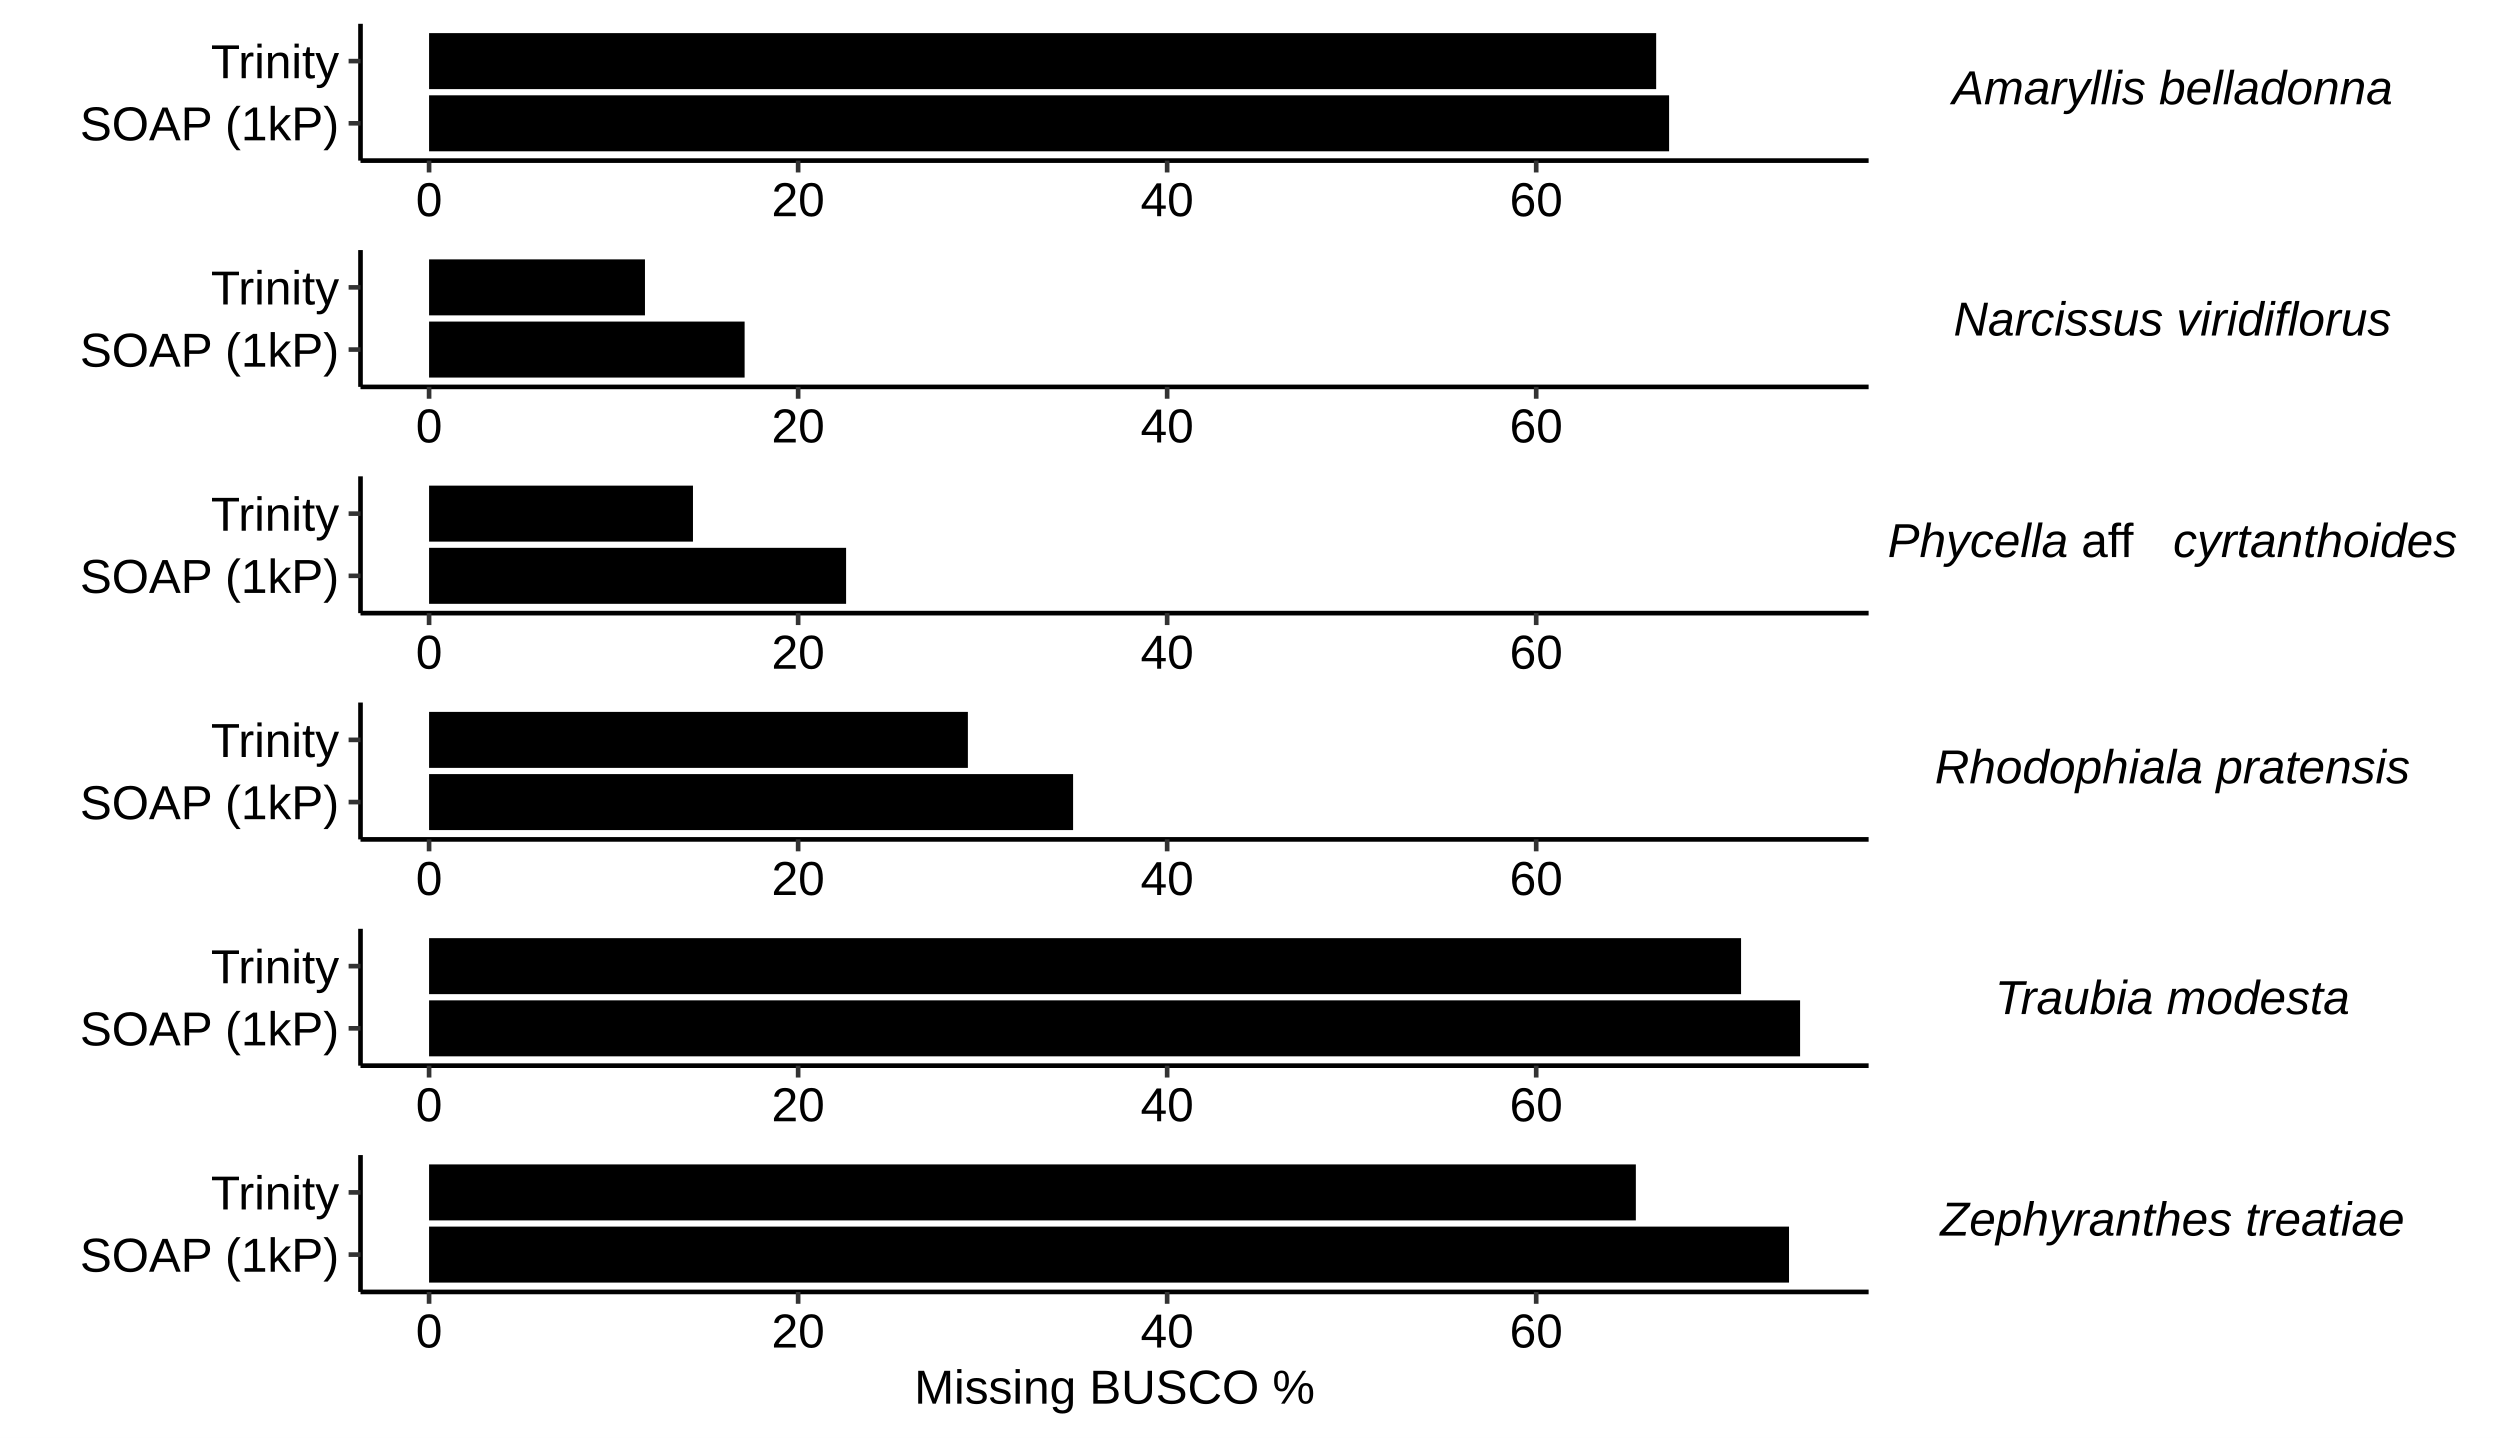
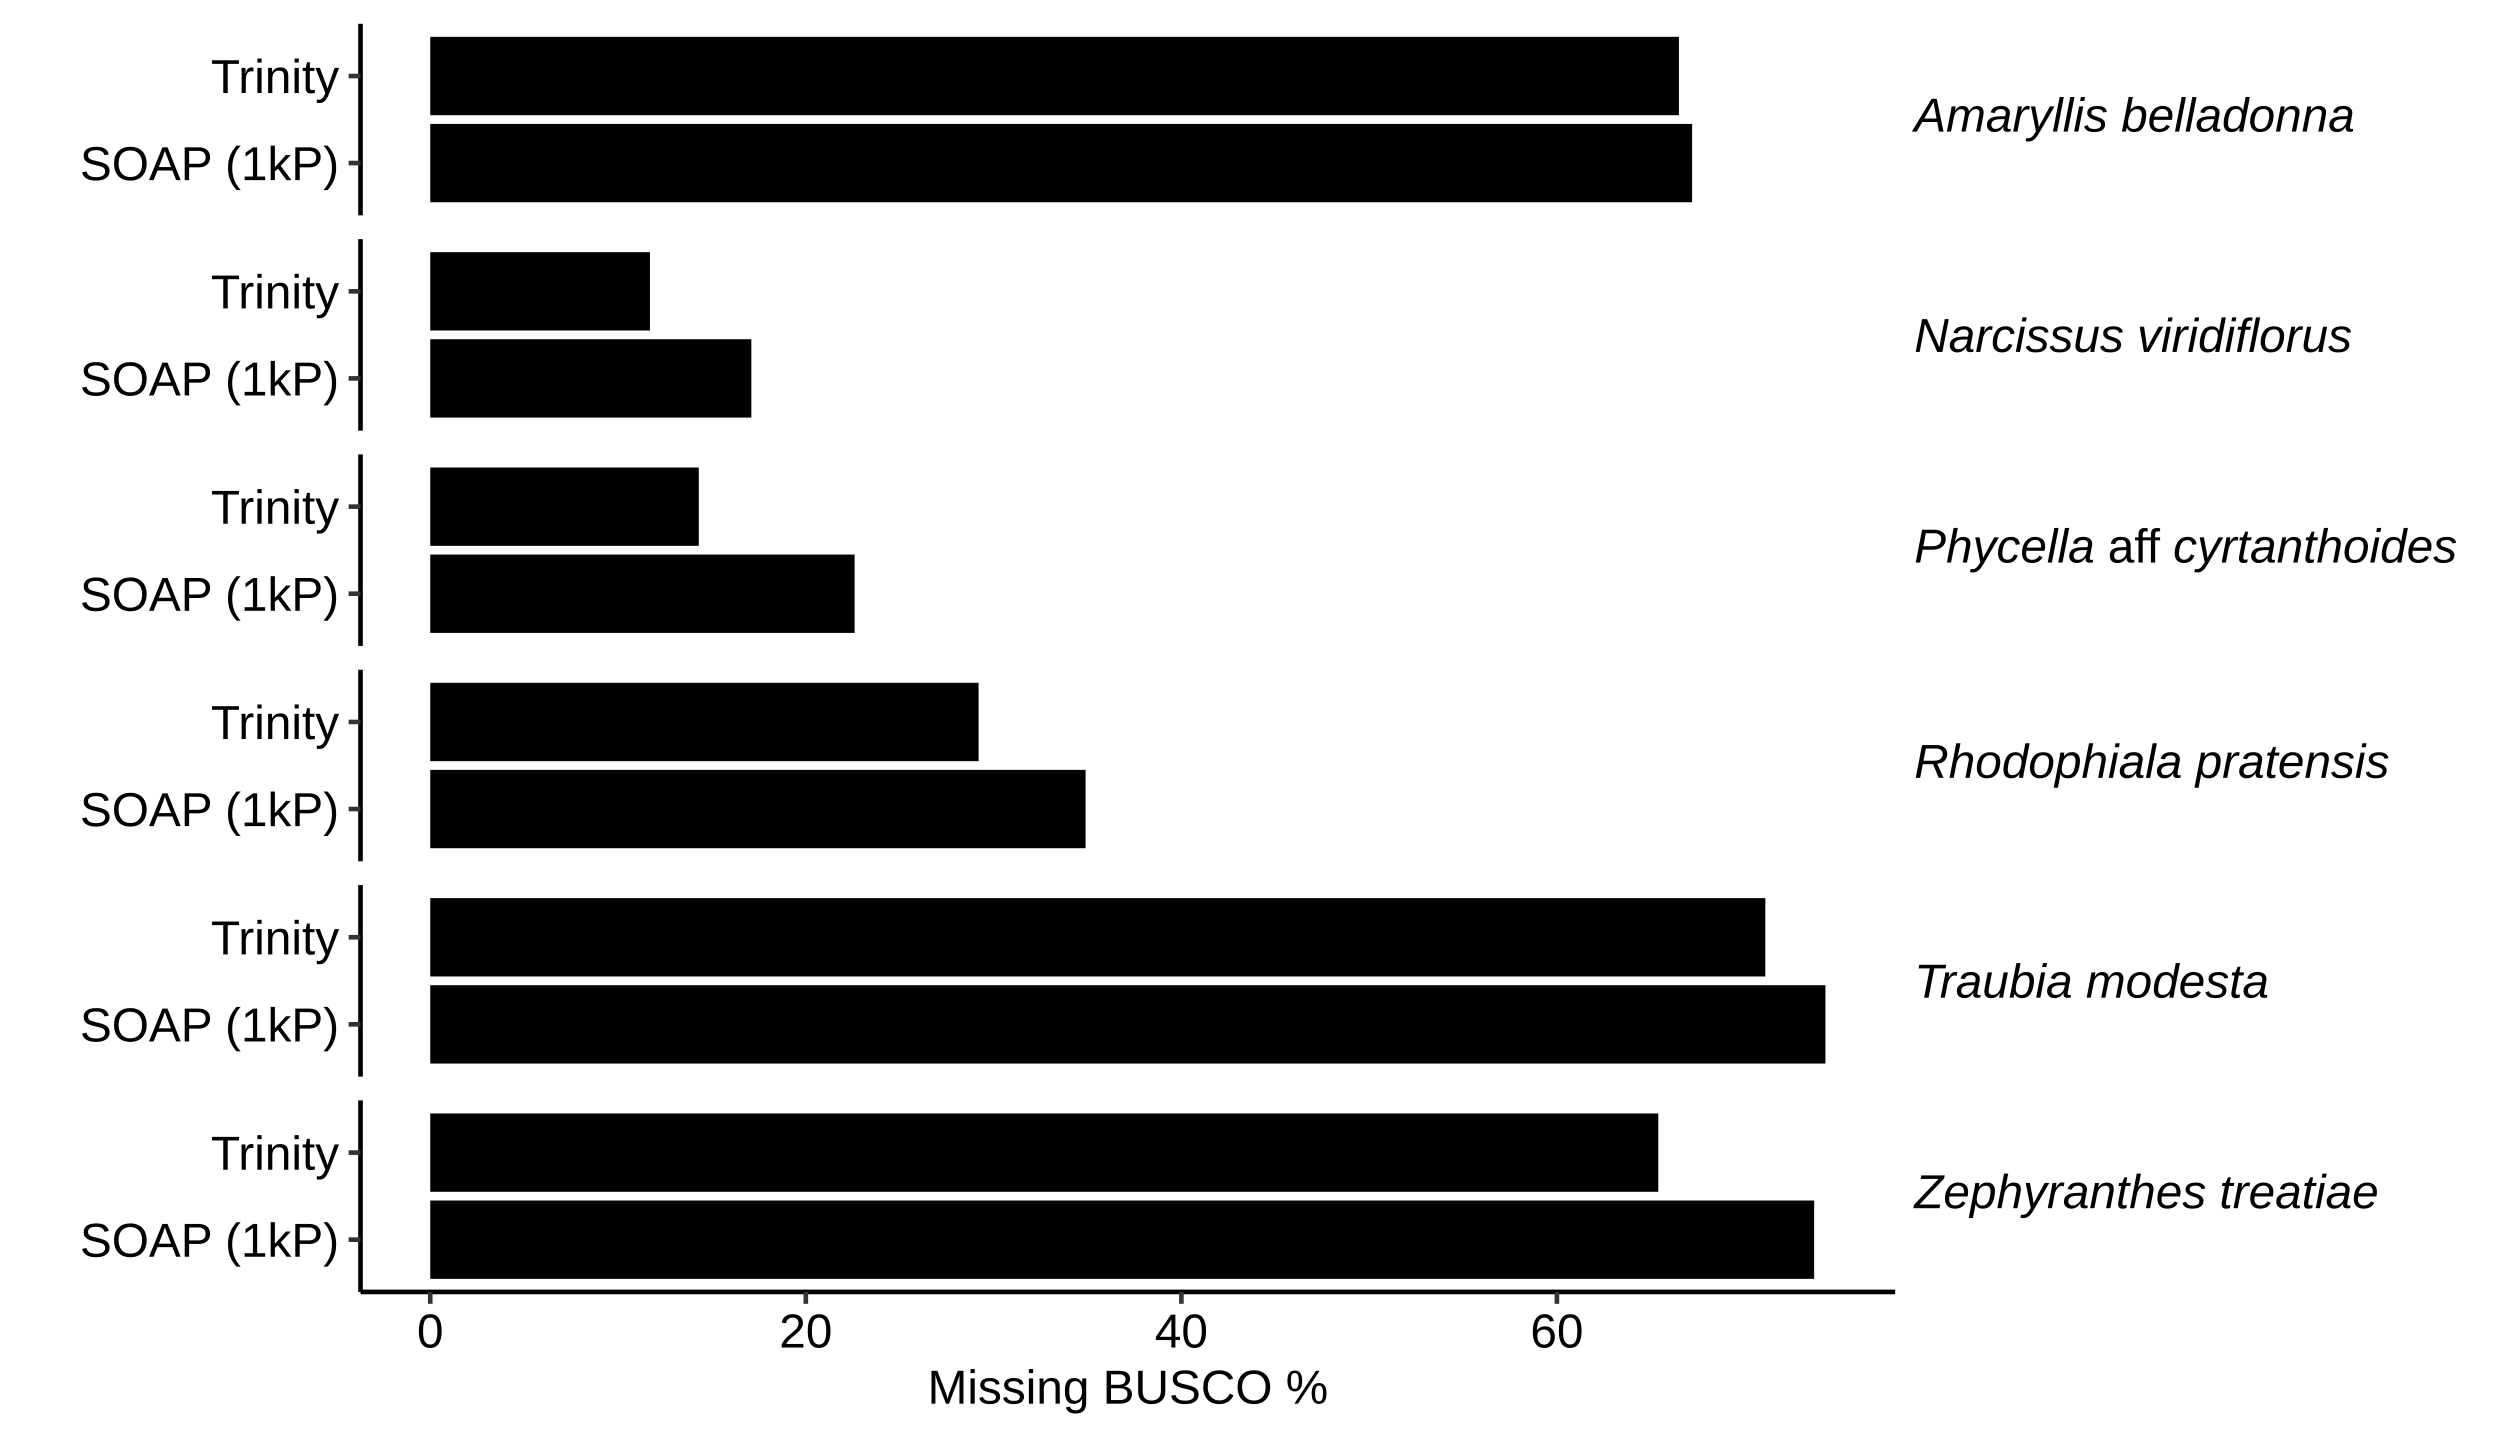
<svg xmlns="http://www.w3.org/2000/svg" class="svglite" width="576.00pt" height="331.20pt" viewBox="0 0 576.00 331.20">
  <defs>
    <style type="text/css">
    .svglite line, .svglite polyline, .svglite polygon, .svglite path, .svglite rect, .svglite circle {
      fill: none;
      stroke: #000000;
      stroke-linecap: round;
      stroke-linejoin: round;
      stroke-miterlimit: 10.00;
    }
    .svglite text {
      white-space: pre;
    }
  </style>
  </defs>
  <rect width="100%" height="100%" style="stroke: none; fill: #FFFFFF;" />
  <defs>
    <clipPath id="cpMC4wMHw1NzYuMDB8MC4wMHwzMzEuMjA=">
      <rect x="0.00" y="0.00" width="576.00" height="331.20" />
    </clipPath>
  </defs>
  <g clip-path="url(#cpMC4wMHw1NzYuMDB8MC4wMHwzMzEuMjA=)">
-     <rect x="0.00" y="0" width="576.00" height="331.20" style="stroke-width: 1.07; stroke: #FFFFFF; fill: #FFFFFF;" />
-   </g>
-   <defs>
-     <clipPath id="cpODMuMDZ8NDMwLjUzfDUuNDh8MzcuMDA=">
-       <rect x="83.06" y="5.48" width="347.47" height="31.52" />
-     </clipPath>
-   </defs>
-   <g clip-path="url(#cpODMuMDZ8NDMwLjUzfDUuNDh8MzcuMDA=)">
-     <rect x="83.06" y="5.48" width="347.47" height="31.52" style="stroke-width: 1.07; stroke: none; fill: #FFFFFF;" />
-     <rect x="98.86" y="7.63" width="282.72" height="12.90" style="stroke-width: 1.07; stroke: none; stroke-linecap: butt; stroke-linejoin: miter; fill: #000000;" />
-     <rect x="98.86" y="21.96" width="285.70" height="12.90" style="stroke-width: 1.07; stroke: none; stroke-linecap: butt; stroke-linejoin: miter; fill: #000000;" />
-   </g>
-   <g clip-path="url(#cpMC4wMHw1NzYuMDB8MC4wMHwzMzEuMjA=)">
- </g>
-   <defs>
-     <clipPath id="cpODMuMDZ8NDMwLjUzfDU3LjYxfDg5LjE0">
-       <rect x="83.06" y="57.61" width="347.47" height="31.52" />
-     </clipPath>
-   </defs>
-   <g clip-path="url(#cpODMuMDZ8NDMwLjUzfDU3LjYxfDg5LjE0)">
-     <rect x="83.06" y="57.61" width="347.47" height="31.52" style="stroke-width: 1.07; stroke: none; fill: #FFFFFF;" />
-     <rect x="98.86" y="59.76" width="49.74" height="12.90" style="stroke-width: 1.07; stroke: none; stroke-linecap: butt; stroke-linejoin: miter; fill: #000000;" />
-     <rect x="98.86" y="74.09" width="72.70" height="12.90" style="stroke-width: 1.07; stroke: none; stroke-linecap: butt; stroke-linejoin: miter; fill: #000000;" />
-   </g>
-   <g clip-path="url(#cpMC4wMHw1NzYuMDB8MC4wMHwzMzEuMjA=)">
- </g>
-   <defs>
-     <clipPath id="cpODMuMDZ8NDMwLjUzfDEwOS43NHwxNDEuMjc=">
-       <rect x="83.06" y="109.74" width="347.47" height="31.52" />
-     </clipPath>
-   </defs>
-   <g clip-path="url(#cpODMuMDZ8NDMwLjUzfDEwOS43NHwxNDEuMjc=)">
-     <rect x="83.06" y="109.74" width="347.47" height="31.52" style="stroke-width: 1.07; stroke: none; fill: #FFFFFF;" />
-     <rect x="98.86" y="111.89" width="60.80" height="12.90" style="stroke-width: 1.07; stroke: none; stroke-linecap: butt; stroke-linejoin: miter; fill: #000000;" />
-     <rect x="98.86" y="126.22" width="96.08" height="12.90" style="stroke-width: 1.07; stroke: none; stroke-linecap: butt; stroke-linejoin: miter; fill: #000000;" />
-   </g>
-   <g clip-path="url(#cpMC4wMHw1NzYuMDB8MC4wMHwzMzEuMjA=)">
- </g>
-   <defs>
-     <clipPath id="cpODMuMDZ8NDMwLjUzfDE2MS44N3wxOTMuNDA=">
-       <rect x="83.06" y="161.87" width="347.47" height="31.52" />
-     </clipPath>
-   </defs>
-   <g clip-path="url(#cpODMuMDZ8NDMwLjUzfDE2MS44N3wxOTMuNDA=)">
-     <rect x="83.06" y="161.87" width="347.47" height="31.52" style="stroke-width: 1.07; stroke: none; fill: #FFFFFF;" />
-     <rect x="98.86" y="164.02" width="124.14" height="12.90" style="stroke-width: 1.07; stroke: none; stroke-linecap: butt; stroke-linejoin: miter; fill: #000000;" />
-     <rect x="98.86" y="178.35" width="148.38" height="12.90" style="stroke-width: 1.07; stroke: none; stroke-linecap: butt; stroke-linejoin: miter; fill: #000000;" />
-   </g>
-   <g clip-path="url(#cpMC4wMHw1NzYuMDB8MC4wMHwzMzEuMjA=)">
- </g>
-   <defs>
-     <clipPath id="cpODMuMDZ8NDMwLjUzfDIxNC4wMHwyNDUuNTM=">
-       <rect x="83.06" y="214.00" width="347.47" height="31.52" />
-     </clipPath>
-   </defs>
-   <g clip-path="url(#cpODMuMDZ8NDMwLjUzfDIxNC4wMHwyNDUuNTM=)">
-     <rect x="83.06" y="214.00" width="347.47" height="31.52" style="stroke-width: 1.07; stroke: none; fill: #FFFFFF;" />
-     <rect x="98.86" y="216.15" width="302.28" height="12.90" style="stroke-width: 1.07; stroke: none; stroke-linecap: butt; stroke-linejoin: miter; fill: #000000;" />
-     <rect x="98.86" y="230.48" width="315.88" height="12.90" style="stroke-width: 1.07; stroke: none; stroke-linecap: butt; stroke-linejoin: miter; fill: #000000;" />
-   </g>
-   <g clip-path="url(#cpMC4wMHw1NzYuMDB8MC4wMHwzMzEuMjA=)">
- </g>
-   <defs>
-     <clipPath id="cpODMuMDZ8NDMwLjUzfDI2Ni4xM3wyOTcuNjY=">
-       <rect x="83.06" y="266.13" width="347.47" height="31.52" />
-     </clipPath>
-   </defs>
-   <g clip-path="url(#cpODMuMDZ8NDMwLjUzfDI2Ni4xM3wyOTcuNjY=)">
-     <rect x="83.06" y="266.13" width="347.47" height="31.52" style="stroke-width: 1.07; stroke: none; fill: #FFFFFF;" />
-     <rect x="98.86" y="268.28" width="278.04" height="12.90" style="stroke-width: 1.07; stroke: none; stroke-linecap: butt; stroke-linejoin: miter; fill: #000000;" />
-     <rect x="98.86" y="282.61" width="313.33" height="12.90" style="stroke-width: 1.07; stroke: none; stroke-linecap: butt; stroke-linejoin: miter; fill: #000000;" />
-   </g>
-   <g clip-path="url(#cpMC4wMHw1NzYuMDB8MC4wMHwzMzEuMjA=)">
- </g>
-   <defs>
-     <clipPath id="cpNDMwLjUzfDU3MC41Mnw1LjQ4fDM3LjAw">
-       <rect x="430.53" y="5.48" width="139.99" height="31.52" />
-     </clipPath>
-   </defs>
-   <g clip-path="url(#cpNDMwLjUzfDU3MC41Mnw1LjQ4fDM3LjAw)">
-     <text x="449.77" y="24.02" style="font-size: 11.00px; font-style: italic; font-family: &quot;Arial&quot;;" textLength="101.51px" lengthAdjust="spacingAndGlyphs">Amaryllis belladonna</text>
-   </g>
-   <g clip-path="url(#cpMC4wMHw1NzYuMDB8MC4wMHwzMzEuMjA=)">
- </g>
-   <defs>
-     <clipPath id="cpNDMwLjUzfDU3MC41Mnw1Ny42MXw4OS4xNA==">
-       <rect x="430.53" y="57.61" width="139.99" height="31.52" />
-     </clipPath>
-   </defs>
-   <g clip-path="url(#cpNDMwLjUzfDU3MC41Mnw1Ny42MXw4OS4xNA==)">
-     <text x="450.09" y="77.31" style="font-size: 11.00px; font-style: italic; font-family: &quot;Arial&quot;;" textLength="100.86px" lengthAdjust="spacingAndGlyphs">Narcissus viridiflorus</text>
-   </g>
-   <g clip-path="url(#cpMC4wMHw1NzYuMDB8MC4wMHwzMzEuMjA=)">
- </g>
-   <defs>
-     <clipPath id="cpNDMwLjUzfDU3MC41MnwxMDkuNzR8MTQxLjI3">
-       <rect x="430.53" y="109.74" width="139.99" height="31.52" />
-     </clipPath>
-   </defs>
-   <g clip-path="url(#cpNDMwLjUzfDU3MC41MnwxMDkuNzR8MTQxLjI3)">
-     <text x="434.92" y="128.35" style="font-size: 11.00px; font-style: italic; font-family: &quot;Arial&quot;;" textLength="41.58px" lengthAdjust="spacingAndGlyphs">Phycella</text>
-     <text x="476.50" y="128.35" style="font-size: 11.00px; font-family: &quot;Arial&quot;;" textLength="3.02px" lengthAdjust="spacingAndGlyphs"> </text>
-     <text x="479.51" y="128.35" style="font-size: 11.00px; font-family: &quot;Arial&quot;;" textLength="18.16px" lengthAdjust="spacingAndGlyphs"> aff </text>
-     <text x="497.67" y="128.35" style="font-size: 11.00px; font-family: &quot;Arial&quot;;" textLength="3.02px" lengthAdjust="spacingAndGlyphs"> </text>
-     <text x="500.69" y="128.35" style="font-size: 11.00px; font-style: italic; font-family: &quot;Arial&quot;;" textLength="65.45px" lengthAdjust="spacingAndGlyphs">cyrtanthoides</text>
-   </g>
-   <g clip-path="url(#cpMC4wMHw1NzYuMDB8MC4wMHwzMzEuMjA=)">
- </g>
-   <defs>
-     <clipPath id="cpNDMwLjUzfDU3MC41MnwxNjEuODd8MTkzLjQw">
-       <rect x="430.53" y="161.87" width="139.99" height="31.52" />
-     </clipPath>
-   </defs>
-   <g clip-path="url(#cpNDMwLjUzfDU3MC41MnwxNjEuODd8MTkzLjQw)">
-     <text x="445.78" y="180.48" style="font-size: 11.00px; font-style: italic; font-family: &quot;Arial&quot;;" textLength="109.49px" lengthAdjust="spacingAndGlyphs">Rhodophiala pratensis</text>
-   </g>
-   <g clip-path="url(#cpMC4wMHw1NzYuMDB8MC4wMHwzMzEuMjA=)">
- </g>
-   <defs>
-     <clipPath id="cpNDMwLjUzfDU3MC41MnwyMTQuMDB8MjQ1LjUz">
-       <rect x="430.53" y="214.00" width="139.99" height="31.52" />
-     </clipPath>
-   </defs>
-   <g clip-path="url(#cpNDMwLjUzfDU3MC41MnwyMTQuMDB8MjQ1LjUz)">
-     <text x="459.65" y="233.64" style="font-size: 11.00px; font-style: italic; font-family: &quot;Arial&quot;;" textLength="81.76px" lengthAdjust="spacingAndGlyphs">Traubia modesta</text>
-   </g>
-   <g clip-path="url(#cpMC4wMHw1NzYuMDB8MC4wMHwzMzEuMjA=)">
- </g>
-   <defs>
-     <clipPath id="cpNDMwLjUzfDU3MC41MnwyNjYuMTN8Mjk3LjY2">
-       <rect x="430.53" y="266.13" width="139.99" height="31.52" />
-     </clipPath>
-   </defs>
-   <g clip-path="url(#cpNDMwLjUzfDU3MC41MnwyNjYuMTN8Mjk3LjY2)">
-     <text x="447.00" y="284.68" style="font-size: 11.00px; font-style: italic; font-family: &quot;Arial&quot;;" textLength="107.05px" lengthAdjust="spacingAndGlyphs">Zephyranthes treatiae</text>
-   </g>
-   <g clip-path="url(#cpMC4wMHw1NzYuMDB8MC4wMHwzMzEuMjA=)">
-     <polyline points="83.06,297.66 430.53,297.66 " style="stroke-width: 1.07; stroke-linecap: butt;" />
-     <polyline points="98.86,300.40 98.86,297.66 " style="stroke-width: 1.07; stroke: #333333; stroke-linecap: butt;" />
-     <polyline points="183.89,300.40 183.89,297.66 " style="stroke-width: 1.07; stroke: #333333; stroke-linecap: butt;" />
-     <polyline points="268.91,300.40 268.91,297.66 " style="stroke-width: 1.07; stroke: #333333; stroke-linecap: butt;" />
-     <polyline points="353.94,300.40 353.94,297.66 " style="stroke-width: 1.07; stroke: #333333; stroke-linecap: butt;" />
-     <text x="98.86" y="310.47" text-anchor="middle" style="font-size: 11.00px; font-family: &quot;Arial&quot;;" textLength="6.12px" lengthAdjust="spacingAndGlyphs">0</text>
-     <text x="183.89" y="310.47" text-anchor="middle" style="font-size: 11.00px; font-family: &quot;Arial&quot;;" textLength="12.24px" lengthAdjust="spacingAndGlyphs">20</text>
-     <text x="268.91" y="310.47" text-anchor="middle" style="font-size: 11.00px; font-family: &quot;Arial&quot;;" textLength="12.24px" lengthAdjust="spacingAndGlyphs">40</text>
-     <text x="353.94" y="310.47" text-anchor="middle" style="font-size: 11.00px; font-family: &quot;Arial&quot;;" textLength="12.24px" lengthAdjust="spacingAndGlyphs">60</text>
-     <polyline points="83.06,245.53 430.53,245.53 " style="stroke-width: 1.07; stroke-linecap: butt;" />
-     <polyline points="98.86,248.27 98.86,245.53 " style="stroke-width: 1.07; stroke: #333333; stroke-linecap: butt;" />
-     <polyline points="183.89,248.27 183.89,245.53 " style="stroke-width: 1.07; stroke: #333333; stroke-linecap: butt;" />
-     <polyline points="268.91,248.27 268.91,245.53 " style="stroke-width: 1.07; stroke: #333333; stroke-linecap: butt;" />
-     <polyline points="353.94,248.27 353.94,245.53 " style="stroke-width: 1.07; stroke: #333333; stroke-linecap: butt;" />
-     <text x="98.86" y="258.34" text-anchor="middle" style="font-size: 11.00px; font-family: &quot;Arial&quot;;" textLength="6.12px" lengthAdjust="spacingAndGlyphs">0</text>
-     <text x="183.89" y="258.34" text-anchor="middle" style="font-size: 11.00px; font-family: &quot;Arial&quot;;" textLength="12.24px" lengthAdjust="spacingAndGlyphs">20</text>
-     <text x="268.91" y="258.34" text-anchor="middle" style="font-size: 11.00px; font-family: &quot;Arial&quot;;" textLength="12.24px" lengthAdjust="spacingAndGlyphs">40</text>
-     <text x="353.94" y="258.34" text-anchor="middle" style="font-size: 11.00px; font-family: &quot;Arial&quot;;" textLength="12.24px" lengthAdjust="spacingAndGlyphs">60</text>
-     <polyline points="83.06,193.40 430.53,193.40 " style="stroke-width: 1.07; stroke-linecap: butt;" />
-     <polyline points="98.86,196.14 98.86,193.40 " style="stroke-width: 1.07; stroke: #333333; stroke-linecap: butt;" />
-     <polyline points="183.89,196.14 183.89,193.40 " style="stroke-width: 1.07; stroke: #333333; stroke-linecap: butt;" />
-     <polyline points="268.91,196.14 268.91,193.40 " style="stroke-width: 1.07; stroke: #333333; stroke-linecap: butt;" />
-     <polyline points="353.94,196.14 353.94,193.40 " style="stroke-width: 1.07; stroke: #333333; stroke-linecap: butt;" />
-     <text x="98.86" y="206.21" text-anchor="middle" style="font-size: 11.00px; font-family: &quot;Arial&quot;;" textLength="6.12px" lengthAdjust="spacingAndGlyphs">0</text>
-     <text x="183.89" y="206.21" text-anchor="middle" style="font-size: 11.00px; font-family: &quot;Arial&quot;;" textLength="12.24px" lengthAdjust="spacingAndGlyphs">20</text>
-     <text x="268.91" y="206.21" text-anchor="middle" style="font-size: 11.00px; font-family: &quot;Arial&quot;;" textLength="12.24px" lengthAdjust="spacingAndGlyphs">40</text>
-     <text x="353.94" y="206.21" text-anchor="middle" style="font-size: 11.00px; font-family: &quot;Arial&quot;;" textLength="12.24px" lengthAdjust="spacingAndGlyphs">60</text>
-     <polyline points="83.06,141.27 430.53,141.27 " style="stroke-width: 1.07; stroke-linecap: butt;" />
-     <polyline points="98.86,144.01 98.86,141.27 " style="stroke-width: 1.07; stroke: #333333; stroke-linecap: butt;" />
-     <polyline points="183.89,144.01 183.89,141.27 " style="stroke-width: 1.07; stroke: #333333; stroke-linecap: butt;" />
-     <polyline points="268.91,144.01 268.91,141.27 " style="stroke-width: 1.07; stroke: #333333; stroke-linecap: butt;" />
-     <polyline points="353.94,144.01 353.94,141.27 " style="stroke-width: 1.07; stroke: #333333; stroke-linecap: butt;" />
-     <text x="98.86" y="154.07" text-anchor="middle" style="font-size: 11.00px; font-family: &quot;Arial&quot;;" textLength="6.12px" lengthAdjust="spacingAndGlyphs">0</text>
-     <text x="183.89" y="154.07" text-anchor="middle" style="font-size: 11.00px; font-family: &quot;Arial&quot;;" textLength="12.24px" lengthAdjust="spacingAndGlyphs">20</text>
-     <text x="268.91" y="154.07" text-anchor="middle" style="font-size: 11.00px; font-family: &quot;Arial&quot;;" textLength="12.24px" lengthAdjust="spacingAndGlyphs">40</text>
-     <text x="353.94" y="154.07" text-anchor="middle" style="font-size: 11.00px; font-family: &quot;Arial&quot;;" textLength="12.24px" lengthAdjust="spacingAndGlyphs">60</text>
-     <polyline points="83.06,89.14 430.53,89.14 " style="stroke-width: 1.07; stroke-linecap: butt;" />
-     <polyline points="98.86,91.87 98.86,89.14 " style="stroke-width: 1.07; stroke: #333333; stroke-linecap: butt;" />
-     <polyline points="183.89,91.87 183.89,89.14 " style="stroke-width: 1.07; stroke: #333333; stroke-linecap: butt;" />
-     <polyline points="268.91,91.87 268.91,89.14 " style="stroke-width: 1.07; stroke: #333333; stroke-linecap: butt;" />
-     <polyline points="353.94,91.87 353.94,89.14 " style="stroke-width: 1.07; stroke: #333333; stroke-linecap: butt;" />
-     <text x="98.86" y="101.94" text-anchor="middle" style="font-size: 11.00px; font-family: &quot;Arial&quot;;" textLength="6.12px" lengthAdjust="spacingAndGlyphs">0</text>
-     <text x="183.89" y="101.94" text-anchor="middle" style="font-size: 11.00px; font-family: &quot;Arial&quot;;" textLength="12.24px" lengthAdjust="spacingAndGlyphs">20</text>
-     <text x="268.91" y="101.94" text-anchor="middle" style="font-size: 11.00px; font-family: &quot;Arial&quot;;" textLength="12.24px" lengthAdjust="spacingAndGlyphs">40</text>
-     <text x="353.94" y="101.94" text-anchor="middle" style="font-size: 11.00px; font-family: &quot;Arial&quot;;" textLength="12.24px" lengthAdjust="spacingAndGlyphs">60</text>
-     <polyline points="83.06,37.00 430.53,37.00 " style="stroke-width: 1.07; stroke-linecap: butt;" />
-     <polyline points="98.86,39.74 98.86,37.00 " style="stroke-width: 1.07; stroke: #333333; stroke-linecap: butt;" />
-     <polyline points="183.89,39.74 183.89,37.00 " style="stroke-width: 1.07; stroke: #333333; stroke-linecap: butt;" />
-     <polyline points="268.91,39.74 268.91,37.00 " style="stroke-width: 1.07; stroke: #333333; stroke-linecap: butt;" />
-     <polyline points="353.94,39.74 353.94,37.00 " style="stroke-width: 1.07; stroke: #333333; stroke-linecap: butt;" />
-     <text x="98.86" y="49.81" text-anchor="middle" style="font-size: 11.00px; font-family: &quot;Arial&quot;;" textLength="6.12px" lengthAdjust="spacingAndGlyphs">0</text>
-     <text x="183.89" y="49.81" text-anchor="middle" style="font-size: 11.00px; font-family: &quot;Arial&quot;;" textLength="12.24px" lengthAdjust="spacingAndGlyphs">20</text>
-     <text x="268.91" y="49.81" text-anchor="middle" style="font-size: 11.00px; font-family: &quot;Arial&quot;;" textLength="12.24px" lengthAdjust="spacingAndGlyphs">40</text>
-     <text x="353.94" y="49.81" text-anchor="middle" style="font-size: 11.00px; font-family: &quot;Arial&quot;;" textLength="12.24px" lengthAdjust="spacingAndGlyphs">60</text>
-     <polyline points="83.06,37.00 83.06,5.48 " style="stroke-width: 1.07; stroke-linecap: butt;" />
-     <text x="78.13" y="32.34" text-anchor="end" style="font-size: 11.00px; font-family: &quot;Arial&quot;;" textLength="59.72px" lengthAdjust="spacingAndGlyphs">SOAP (1kP)</text>
-     <text x="78.13" y="18.02" text-anchor="end" style="font-size: 11.00px; font-family: &quot;Arial&quot;;" textLength="29.53px" lengthAdjust="spacingAndGlyphs">Trinity</text>
-     <polyline points="80.32,28.41 83.06,28.41 " style="stroke-width: 1.07; stroke: #333333; stroke-linecap: butt;" />
-     <polyline points="80.32,14.08 83.06,14.08 " style="stroke-width: 1.07; stroke: #333333; stroke-linecap: butt;" />
-     <polyline points="83.06,89.14 83.06,57.61 " style="stroke-width: 1.07; stroke-linecap: butt;" />
-     <text x="78.13" y="84.48" text-anchor="end" style="font-size: 11.00px; font-family: &quot;Arial&quot;;" textLength="59.72px" lengthAdjust="spacingAndGlyphs">SOAP (1kP)</text>
-     <text x="78.13" y="70.15" text-anchor="end" style="font-size: 11.00px; font-family: &quot;Arial&quot;;" textLength="29.53px" lengthAdjust="spacingAndGlyphs">Trinity</text>
-     <polyline points="80.32,80.54 83.06,80.54 " style="stroke-width: 1.07; stroke: #333333; stroke-linecap: butt;" />
-     <polyline points="80.32,66.21 83.06,66.21 " style="stroke-width: 1.07; stroke: #333333; stroke-linecap: butt;" />
-     <polyline points="83.06,141.27 83.06,109.74 " style="stroke-width: 1.07; stroke-linecap: butt;" />
-     <text x="78.13" y="136.61" text-anchor="end" style="font-size: 11.00px; font-family: &quot;Arial&quot;;" textLength="59.72px" lengthAdjust="spacingAndGlyphs">SOAP (1kP)</text>
-     <text x="78.13" y="122.28" text-anchor="end" style="font-size: 11.00px; font-family: &quot;Arial&quot;;" textLength="29.53px" lengthAdjust="spacingAndGlyphs">Trinity</text>
-     <polyline points="80.32,132.67 83.06,132.67 " style="stroke-width: 1.07; stroke: #333333; stroke-linecap: butt;" />
-     <polyline points="80.32,118.34 83.06,118.34 " style="stroke-width: 1.07; stroke: #333333; stroke-linecap: butt;" />
-     <polyline points="83.06,193.40 83.06,161.87 " style="stroke-width: 1.07; stroke-linecap: butt;" />
-     <text x="78.13" y="188.74" text-anchor="end" style="font-size: 11.00px; font-family: &quot;Arial&quot;;" textLength="59.72px" lengthAdjust="spacingAndGlyphs">SOAP (1kP)</text>
-     <text x="78.13" y="174.41" text-anchor="end" style="font-size: 11.00px; font-family: &quot;Arial&quot;;" textLength="29.53px" lengthAdjust="spacingAndGlyphs">Trinity</text>
-     <polyline points="80.32,184.80 83.06,184.80 " style="stroke-width: 1.07; stroke: #333333; stroke-linecap: butt;" />
-     <polyline points="80.32,170.47 83.06,170.47 " style="stroke-width: 1.07; stroke: #333333; stroke-linecap: butt;" />
-     <polyline points="83.06,245.53 83.06,214.00 " style="stroke-width: 1.07; stroke-linecap: butt;" />
-     <text x="78.13" y="240.87" text-anchor="end" style="font-size: 11.00px; font-family: &quot;Arial&quot;;" textLength="59.72px" lengthAdjust="spacingAndGlyphs">SOAP (1kP)</text>
-     <text x="78.13" y="226.54" text-anchor="end" style="font-size: 11.00px; font-family: &quot;Arial&quot;;" textLength="29.53px" lengthAdjust="spacingAndGlyphs">Trinity</text>
-     <polyline points="80.32,236.93 83.06,236.93 " style="stroke-width: 1.07; stroke: #333333; stroke-linecap: butt;" />
-     <polyline points="80.32,222.60 83.06,222.60 " style="stroke-width: 1.07; stroke: #333333; stroke-linecap: butt;" />
-     <polyline points="83.06,297.66 83.06,266.13 " style="stroke-width: 1.07; stroke-linecap: butt;" />
-     <text x="78.13" y="293.00" text-anchor="end" style="font-size: 11.00px; font-family: &quot;Arial&quot;;" textLength="59.72px" lengthAdjust="spacingAndGlyphs">SOAP (1kP)</text>
-     <text x="78.13" y="278.67" text-anchor="end" style="font-size: 11.00px; font-family: &quot;Arial&quot;;" textLength="29.53px" lengthAdjust="spacingAndGlyphs">Trinity</text>
-     <polyline points="80.32,289.06 83.06,289.06 " style="stroke-width: 1.07; stroke: #333333; stroke-linecap: butt;" />
-     <polyline points="80.32,274.73 83.06,274.73 " style="stroke-width: 1.07; stroke: #333333; stroke-linecap: butt;" />
-     <text x="256.80" y="323.40" text-anchor="middle" style="font-size: 11.00px; font-family: &quot;Arial&quot;;" textLength="92.31px" lengthAdjust="spacingAndGlyphs">Missing BUSCO %</text>
+     <rect x="0.00" y="0.00" width="576.00" height="331.20" style="stroke-width: 1.07; stroke: #FFFFFF; fill: #FFFFFF;" />
+   </g>
+   <defs>
+     <clipPath id="cpODMuMDZ8NDM2LjY1fDUuNDh8NDkuNjE=">
+       <rect x="83.06" y="5.48" width="353.59" height="44.13" />
+     </clipPath>
+   </defs>
+   <g clip-path="url(#cpODMuMDZ8NDM2LjY1fDUuNDh8NDkuNjE=)">
+     <rect x="83.06" y="5.48" width="353.59" height="44.13" style="stroke-width: 1.07; stroke: none; fill: #FFFFFF;" />
+     <rect x="99.13" y="8.49" width="287.70" height="18.05" style="stroke-width: 1.07; stroke: none; stroke-linecap: butt; stroke-linejoin: miter; fill: #000000;" />
+     <rect x="99.13" y="28.55" width="290.73" height="18.05" style="stroke-width: 1.07; stroke: none; stroke-linecap: butt; stroke-linejoin: miter; fill: #000000;" />
+   </g>
+   <g clip-path="url(#cpMC4wMHw1NzYuMDB8MC4wMHwzMzEuMjA=)">
+ </g>
+   <defs>
+     <clipPath id="cpODMuMDZ8NDM2LjY1fDU1LjA5fDk5LjIy">
+       <rect x="83.06" y="55.09" width="353.59" height="44.13" />
+     </clipPath>
+   </defs>
+   <g clip-path="url(#cpODMuMDZ8NDM2LjY1fDU1LjA5fDk5LjIy)">
+     <rect x="83.06" y="55.09" width="353.59" height="44.13" style="stroke-width: 1.07; stroke: none; fill: #FFFFFF;" />
+     <rect x="99.13" y="58.10" width="50.62" height="18.05" style="stroke-width: 1.07; stroke: none; stroke-linecap: butt; stroke-linejoin: miter; fill: #000000;" />
+     <rect x="99.13" y="78.16" width="73.98" height="18.05" style="stroke-width: 1.07; stroke: none; stroke-linecap: butt; stroke-linejoin: miter; fill: #000000;" />
+   </g>
+   <g clip-path="url(#cpMC4wMHw1NzYuMDB8MC4wMHwzMzEuMjA=)">
+ </g>
+   <defs>
+     <clipPath id="cpODMuMDZ8NDM2LjY1fDEwNC43MHwxNDguODM=">
+       <rect x="83.06" y="104.70" width="353.59" height="44.13" />
+     </clipPath>
+   </defs>
+   <g clip-path="url(#cpODMuMDZ8NDM2LjY1fDEwNC43MHwxNDguODM=)">
+     <rect x="83.06" y="104.70" width="353.59" height="44.13" style="stroke-width: 1.07; stroke: none; fill: #FFFFFF;" />
+     <rect x="99.13" y="107.71" width="61.87" height="18.05" style="stroke-width: 1.07; stroke: none; stroke-linecap: butt; stroke-linejoin: miter; fill: #000000;" />
+     <rect x="99.13" y="127.77" width="97.77" height="18.05" style="stroke-width: 1.07; stroke: none; stroke-linecap: butt; stroke-linejoin: miter; fill: #000000;" />
+   </g>
+   <g clip-path="url(#cpMC4wMHw1NzYuMDB8MC4wMHwzMzEuMjA=)">
+ </g>
+   <defs>
+     <clipPath id="cpODMuMDZ8NDM2LjY1fDE1NC4zMXwxOTguNDQ=">
+       <rect x="83.06" y="154.31" width="353.59" height="44.13" />
+     </clipPath>
+   </defs>
+   <g clip-path="url(#cpODMuMDZ8NDM2LjY1fDE1NC4zMXwxOTguNDQ=)">
+     <rect x="83.06" y="154.31" width="353.59" height="44.13" style="stroke-width: 1.07; stroke: none; fill: #FFFFFF;" />
+     <rect x="99.13" y="157.32" width="126.33" height="18.05" style="stroke-width: 1.07; stroke: none; stroke-linecap: butt; stroke-linejoin: miter; fill: #000000;" />
+     <rect x="99.13" y="177.38" width="150.99" height="18.05" style="stroke-width: 1.07; stroke: none; stroke-linecap: butt; stroke-linejoin: miter; fill: #000000;" />
+   </g>
+   <g clip-path="url(#cpMC4wMHw1NzYuMDB8MC4wMHwzMzEuMjA=)">
+ </g>
+   <defs>
+     <clipPath id="cpODMuMDZ8NDM2LjY1fDIwMy45MnwyNDguMDU=">
+       <rect x="83.06" y="203.92" width="353.59" height="44.13" />
+     </clipPath>
+   </defs>
+   <g clip-path="url(#cpODMuMDZ8NDM2LjY1fDIwMy45MnwyNDguMDU=)">
+     <rect x="83.06" y="203.92" width="353.59" height="44.13" style="stroke-width: 1.07; stroke: none; fill: #FFFFFF;" />
+     <rect x="99.13" y="206.93" width="307.60" height="18.05" style="stroke-width: 1.07; stroke: none; stroke-linecap: butt; stroke-linejoin: miter; fill: #000000;" />
+     <rect x="99.13" y="226.99" width="321.45" height="18.05" style="stroke-width: 1.07; stroke: none; stroke-linecap: butt; stroke-linejoin: miter; fill: #000000;" />
+   </g>
+   <g clip-path="url(#cpMC4wMHw1NzYuMDB8MC4wMHwzMzEuMjA=)">
+ </g>
+   <defs>
+     <clipPath id="cpODMuMDZ8NDM2LjY1fDI1My41M3wyOTcuNjY=">
+       <rect x="83.06" y="253.53" width="353.59" height="44.13" />
+     </clipPath>
+   </defs>
+   <g clip-path="url(#cpODMuMDZ8NDM2LjY1fDI1My41M3wyOTcuNjY=)">
+     <rect x="83.06" y="253.53" width="353.59" height="44.13" style="stroke-width: 1.07; stroke: none; fill: #FFFFFF;" />
+     <rect x="99.13" y="256.54" width="282.94" height="18.05" style="stroke-width: 1.07; stroke: none; stroke-linecap: butt; stroke-linejoin: miter; fill: #000000;" />
+     <rect x="99.13" y="276.60" width="318.85" height="18.05" style="stroke-width: 1.07; stroke: none; stroke-linecap: butt; stroke-linejoin: miter; fill: #000000;" />
+   </g>
+   <g clip-path="url(#cpMC4wMHw1NzYuMDB8MC4wMHwzMzEuMjA=)">
+ </g>
+   <defs>
+     <clipPath id="cpNDM2LjY1fDU3MC41Mnw1LjQ4fDQ5LjYx">
+       <rect x="436.65" y="5.48" width="133.87" height="44.13" />
+     </clipPath>
+   </defs>
+   <g clip-path="url(#cpNDM2LjY1fDU3MC41Mnw1LjQ4fDQ5LjYx)">
+     <text x="441.04" y="30.32" style="font-size: 11.00px; font-style: italic; font-family: &quot;Arial&quot;;" textLength="101.51px" lengthAdjust="spacingAndGlyphs">Amaryllis belladonna</text>
+   </g>
+   <g clip-path="url(#cpMC4wMHw1NzYuMDB8MC4wMHwzMzEuMjA=)">
+ </g>
+   <defs>
+     <clipPath id="cpNDM2LjY1fDU3MC41Mnw1NS4wOXw5OS4yMg==">
+       <rect x="436.65" y="55.09" width="133.87" height="44.13" />
+     </clipPath>
+   </defs>
+   <g clip-path="url(#cpNDM2LjY1fDU3MC41Mnw1NS4wOXw5OS4yMg==)">
+     <text x="441.04" y="81.09" style="font-size: 11.00px; font-style: italic; font-family: &quot;Arial&quot;;" textLength="100.86px" lengthAdjust="spacingAndGlyphs">Narcissus viridiflorus</text>
+   </g>
+   <g clip-path="url(#cpMC4wMHw1NzYuMDB8MC4wMHwzMzEuMjA=)">
+ </g>
+   <defs>
+     <clipPath id="cpNDM2LjY1fDU3MC41MnwxMDQuNzB8MTQ4Ljgz">
+       <rect x="436.65" y="104.70" width="133.87" height="44.13" />
+     </clipPath>
+   </defs>
+   <g clip-path="url(#cpNDM2LjY1fDU3MC41MnwxMDQuNzB8MTQ4Ljgz)">
+     <text x="441.04" y="129.61" style="font-size: 11.00px; font-style: italic; font-family: &quot;Arial&quot;;" textLength="41.58px" lengthAdjust="spacingAndGlyphs">Phycella</text>
+     <text x="482.62" y="129.61" style="font-size: 11.00px; font-family: &quot;Arial&quot;;" textLength="3.02px" lengthAdjust="spacingAndGlyphs"> </text>
+     <text x="485.63" y="129.61" style="font-size: 11.00px; font-family: &quot;Arial&quot;;" textLength="12.04px" lengthAdjust="spacingAndGlyphs">aff</text>
+     <text x="497.67" y="129.61" style="font-size: 11.00px; font-family: &quot;Arial&quot;;" textLength="3.02px" lengthAdjust="spacingAndGlyphs"> </text>
+     <text x="500.69" y="129.61" style="font-size: 11.00px; font-style: italic; font-family: &quot;Arial&quot;;" textLength="65.45px" lengthAdjust="spacingAndGlyphs">cyrtanthoides</text>
+   </g>
+   <g clip-path="url(#cpMC4wMHw1NzYuMDB8MC4wMHwzMzEuMjA=)">
+ </g>
+   <defs>
+     <clipPath id="cpNDM2LjY1fDU3MC41MnwxNTQuMzF8MTk4LjQ0">
+       <rect x="436.65" y="154.31" width="133.87" height="44.13" />
+     </clipPath>
+   </defs>
+   <g clip-path="url(#cpNDM2LjY1fDU3MC41MnwxNTQuMzF8MTk4LjQ0)">
+     <text x="441.04" y="179.22" style="font-size: 11.00px; font-style: italic; font-family: &quot;Arial&quot;;" textLength="109.49px" lengthAdjust="spacingAndGlyphs">Rhodophiala pratensis</text>
+   </g>
+   <g clip-path="url(#cpMC4wMHw1NzYuMDB8MC4wMHwzMzEuMjA=)">
+ </g>
+   <defs>
+     <clipPath id="cpNDM2LjY1fDU3MC41MnwyMDMuOTJ8MjQ4LjA1">
+       <rect x="436.65" y="203.92" width="133.87" height="44.13" />
+     </clipPath>
+   </defs>
+   <g clip-path="url(#cpNDM2LjY1fDU3MC41MnwyMDMuOTJ8MjQ4LjA1)">
+     <text x="441.04" y="229.86" style="font-size: 11.00px; font-style: italic; font-family: &quot;Arial&quot;;" textLength="81.76px" lengthAdjust="spacingAndGlyphs">Traubia modesta</text>
+   </g>
+   <g clip-path="url(#cpMC4wMHw1NzYuMDB8MC4wMHwzMzEuMjA=)">
+ </g>
+   <defs>
+     <clipPath id="cpNDM2LjY1fDU3MC41MnwyNTMuNTN8Mjk3LjY2">
+       <rect x="436.65" y="253.53" width="133.87" height="44.13" />
+     </clipPath>
+   </defs>
+   <g clip-path="url(#cpNDM2LjY1fDU3MC41MnwyNTMuNTN8Mjk3LjY2)">
+     <text x="441.04" y="278.37" style="font-size: 11.00px; font-style: italic; font-family: &quot;Arial&quot;;" textLength="107.05px" lengthAdjust="spacingAndGlyphs">Zephyranthes treatiae</text>
+   </g>
+   <g clip-path="url(#cpMC4wMHw1NzYuMDB8MC4wMHwzMzEuMjA=)">
+     <polyline points="83.06,297.66 436.65,297.66 " style="stroke-width: 1.07; stroke-linecap: butt;" />
+     <polyline points="99.13,300.40 99.13,297.66 " style="stroke-width: 1.07; stroke: #333333; stroke-linecap: butt;" />
+     <polyline points="185.66,300.40 185.66,297.66 " style="stroke-width: 1.07; stroke: #333333; stroke-linecap: butt;" />
+     <polyline points="272.19,300.40 272.19,297.66 " style="stroke-width: 1.07; stroke: #333333; stroke-linecap: butt;" />
+     <polyline points="358.71,300.40 358.71,297.66 " style="stroke-width: 1.07; stroke: #333333; stroke-linecap: butt;" />
+     <text x="99.13" y="310.47" text-anchor="middle" style="font-size: 11.00px; font-family: &quot;Arial&quot;;" textLength="6.12px" lengthAdjust="spacingAndGlyphs">0</text>
+     <text x="185.66" y="310.47" text-anchor="middle" style="font-size: 11.00px; font-family: &quot;Arial&quot;;" textLength="12.24px" lengthAdjust="spacingAndGlyphs">20</text>
+     <text x="272.19" y="310.47" text-anchor="middle" style="font-size: 11.00px; font-family: &quot;Arial&quot;;" textLength="12.24px" lengthAdjust="spacingAndGlyphs">40</text>
+     <text x="358.71" y="310.47" text-anchor="middle" style="font-size: 11.00px; font-family: &quot;Arial&quot;;" textLength="12.24px" lengthAdjust="spacingAndGlyphs">60</text>
+     <polyline points="83.06,49.61 83.06,5.48 " style="stroke-width: 1.07; stroke-linecap: butt;" />
+     <text x="78.13" y="41.51" text-anchor="end" style="font-size: 11.00px; font-family: &quot;Arial&quot;;" textLength="59.72px" lengthAdjust="spacingAndGlyphs">SOAP (1kP)</text>
+     <text x="78.13" y="21.45" text-anchor="end" style="font-size: 11.00px; font-family: &quot;Arial&quot;;" textLength="29.53px" lengthAdjust="spacingAndGlyphs">Trinity</text>
+     <polyline points="80.32,37.57 83.06,37.57 " style="stroke-width: 1.07; stroke: #333333; stroke-linecap: butt;" />
+     <polyline points="80.32,17.52 83.06,17.52 " style="stroke-width: 1.07; stroke: #333333; stroke-linecap: butt;" />
+     <polyline points="83.06,99.22 83.06,55.09 " style="stroke-width: 1.07; stroke-linecap: butt;" />
+     <text x="78.13" y="91.12" text-anchor="end" style="font-size: 11.00px; font-family: &quot;Arial&quot;;" textLength="59.72px" lengthAdjust="spacingAndGlyphs">SOAP (1kP)</text>
+     <text x="78.13" y="71.06" text-anchor="end" style="font-size: 11.00px; font-family: &quot;Arial&quot;;" textLength="29.53px" lengthAdjust="spacingAndGlyphs">Trinity</text>
+     <polyline points="80.32,87.18 83.06,87.18 " style="stroke-width: 1.07; stroke: #333333; stroke-linecap: butt;" />
+     <polyline points="80.32,67.12 83.06,67.12 " style="stroke-width: 1.07; stroke: #333333; stroke-linecap: butt;" />
+     <polyline points="83.06,148.83 83.06,104.70 " style="stroke-width: 1.07; stroke-linecap: butt;" />
+     <text x="78.13" y="140.73" text-anchor="end" style="font-size: 11.00px; font-family: &quot;Arial&quot;;" textLength="59.72px" lengthAdjust="spacingAndGlyphs">SOAP (1kP)</text>
+     <text x="78.13" y="120.67" text-anchor="end" style="font-size: 11.00px; font-family: &quot;Arial&quot;;" textLength="29.53px" lengthAdjust="spacingAndGlyphs">Trinity</text>
+     <polyline points="80.32,136.79 83.06,136.79 " style="stroke-width: 1.07; stroke: #333333; stroke-linecap: butt;" />
+     <polyline points="80.32,116.73 83.06,116.73 " style="stroke-width: 1.07; stroke: #333333; stroke-linecap: butt;" />
+     <polyline points="83.06,198.44 83.06,154.31 " style="stroke-width: 1.07; stroke-linecap: butt;" />
+     <text x="78.13" y="190.34" text-anchor="end" style="font-size: 11.00px; font-family: &quot;Arial&quot;;" textLength="59.72px" lengthAdjust="spacingAndGlyphs">SOAP (1kP)</text>
+     <text x="78.13" y="170.28" text-anchor="end" style="font-size: 11.00px; font-family: &quot;Arial&quot;;" textLength="29.53px" lengthAdjust="spacingAndGlyphs">Trinity</text>
+     <polyline points="80.32,186.40 83.06,186.40 " style="stroke-width: 1.07; stroke: #333333; stroke-linecap: butt;" />
+     <polyline points="80.32,166.34 83.06,166.34 " style="stroke-width: 1.07; stroke: #333333; stroke-linecap: butt;" />
+     <polyline points="83.06,248.05 83.06,203.92 " style="stroke-width: 1.07; stroke-linecap: butt;" />
+     <text x="78.13" y="239.95" text-anchor="end" style="font-size: 11.00px; font-family: &quot;Arial&quot;;" textLength="59.72px" lengthAdjust="spacingAndGlyphs">SOAP (1kP)</text>
+     <text x="78.13" y="219.89" text-anchor="end" style="font-size: 11.00px; font-family: &quot;Arial&quot;;" textLength="29.53px" lengthAdjust="spacingAndGlyphs">Trinity</text>
+     <polyline points="80.32,236.01 83.06,236.01 " style="stroke-width: 1.07; stroke: #333333; stroke-linecap: butt;" />
+     <polyline points="80.32,215.95 83.06,215.95 " style="stroke-width: 1.07; stroke: #333333; stroke-linecap: butt;" />
+     <polyline points="83.06,297.66 83.06,253.53 " style="stroke-width: 1.07; stroke-linecap: butt;" />
+     <text x="78.13" y="289.56" text-anchor="end" style="font-size: 11.00px; font-family: &quot;Arial&quot;;" textLength="59.72px" lengthAdjust="spacingAndGlyphs">SOAP (1kP)</text>
+     <text x="78.13" y="269.50" text-anchor="end" style="font-size: 11.00px; font-family: &quot;Arial&quot;;" textLength="29.53px" lengthAdjust="spacingAndGlyphs">Trinity</text>
+     <polyline points="80.32,285.62 83.06,285.62 " style="stroke-width: 1.07; stroke: #333333; stroke-linecap: butt;" />
+     <polyline points="80.32,265.56 83.06,265.56 " style="stroke-width: 1.07; stroke: #333333; stroke-linecap: butt;" />
+     <text x="259.86" y="323.40" text-anchor="middle" style="font-size: 11.00px; font-family: &quot;Arial&quot;;" textLength="92.31px" lengthAdjust="spacingAndGlyphs">Missing BUSCO %</text>
  </g>
</svg>
